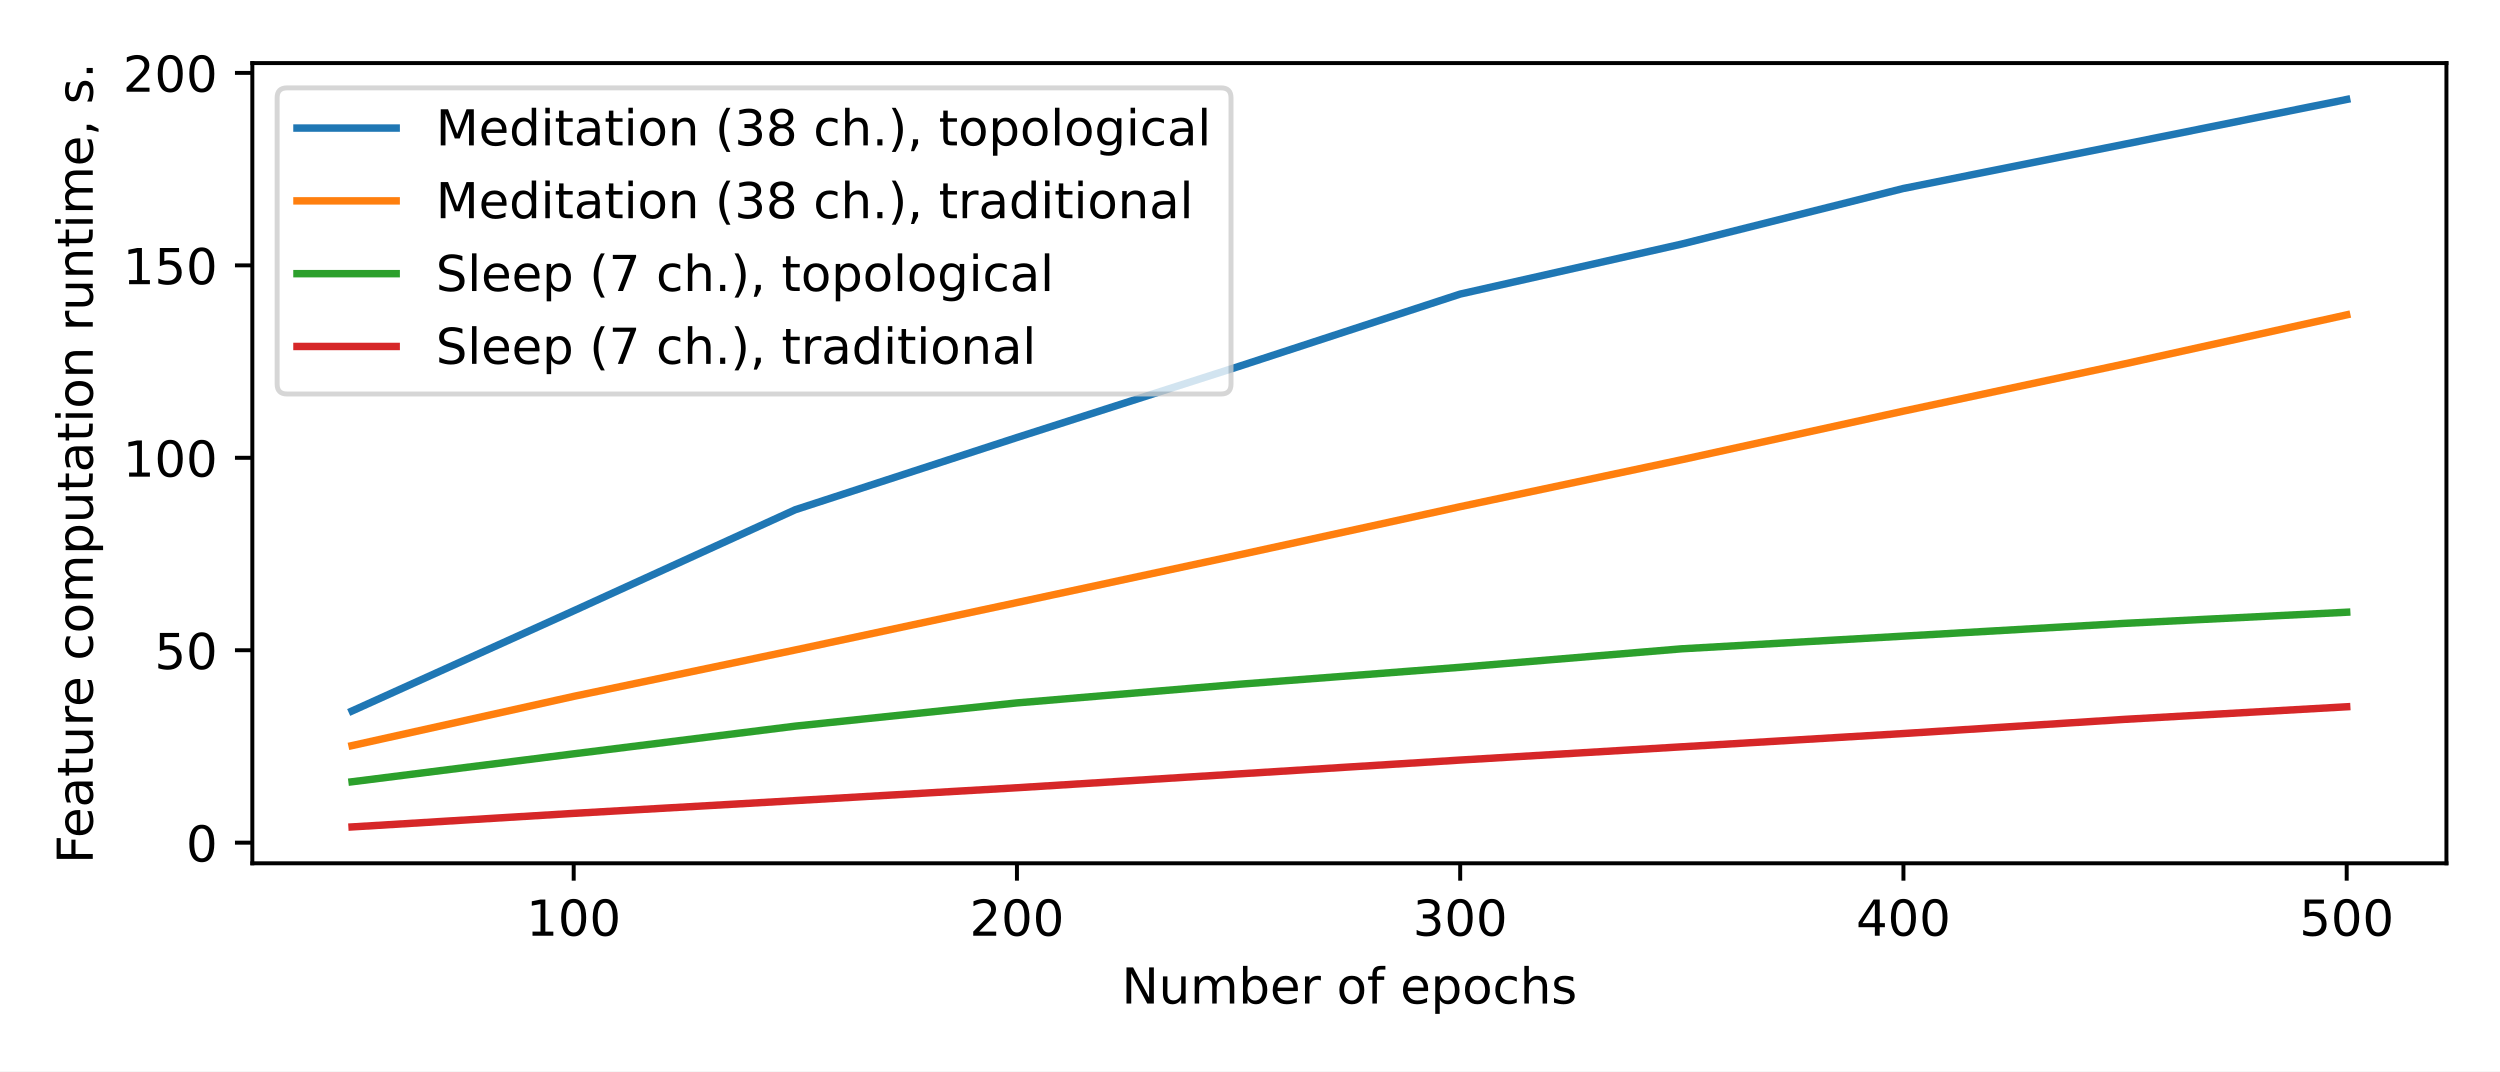
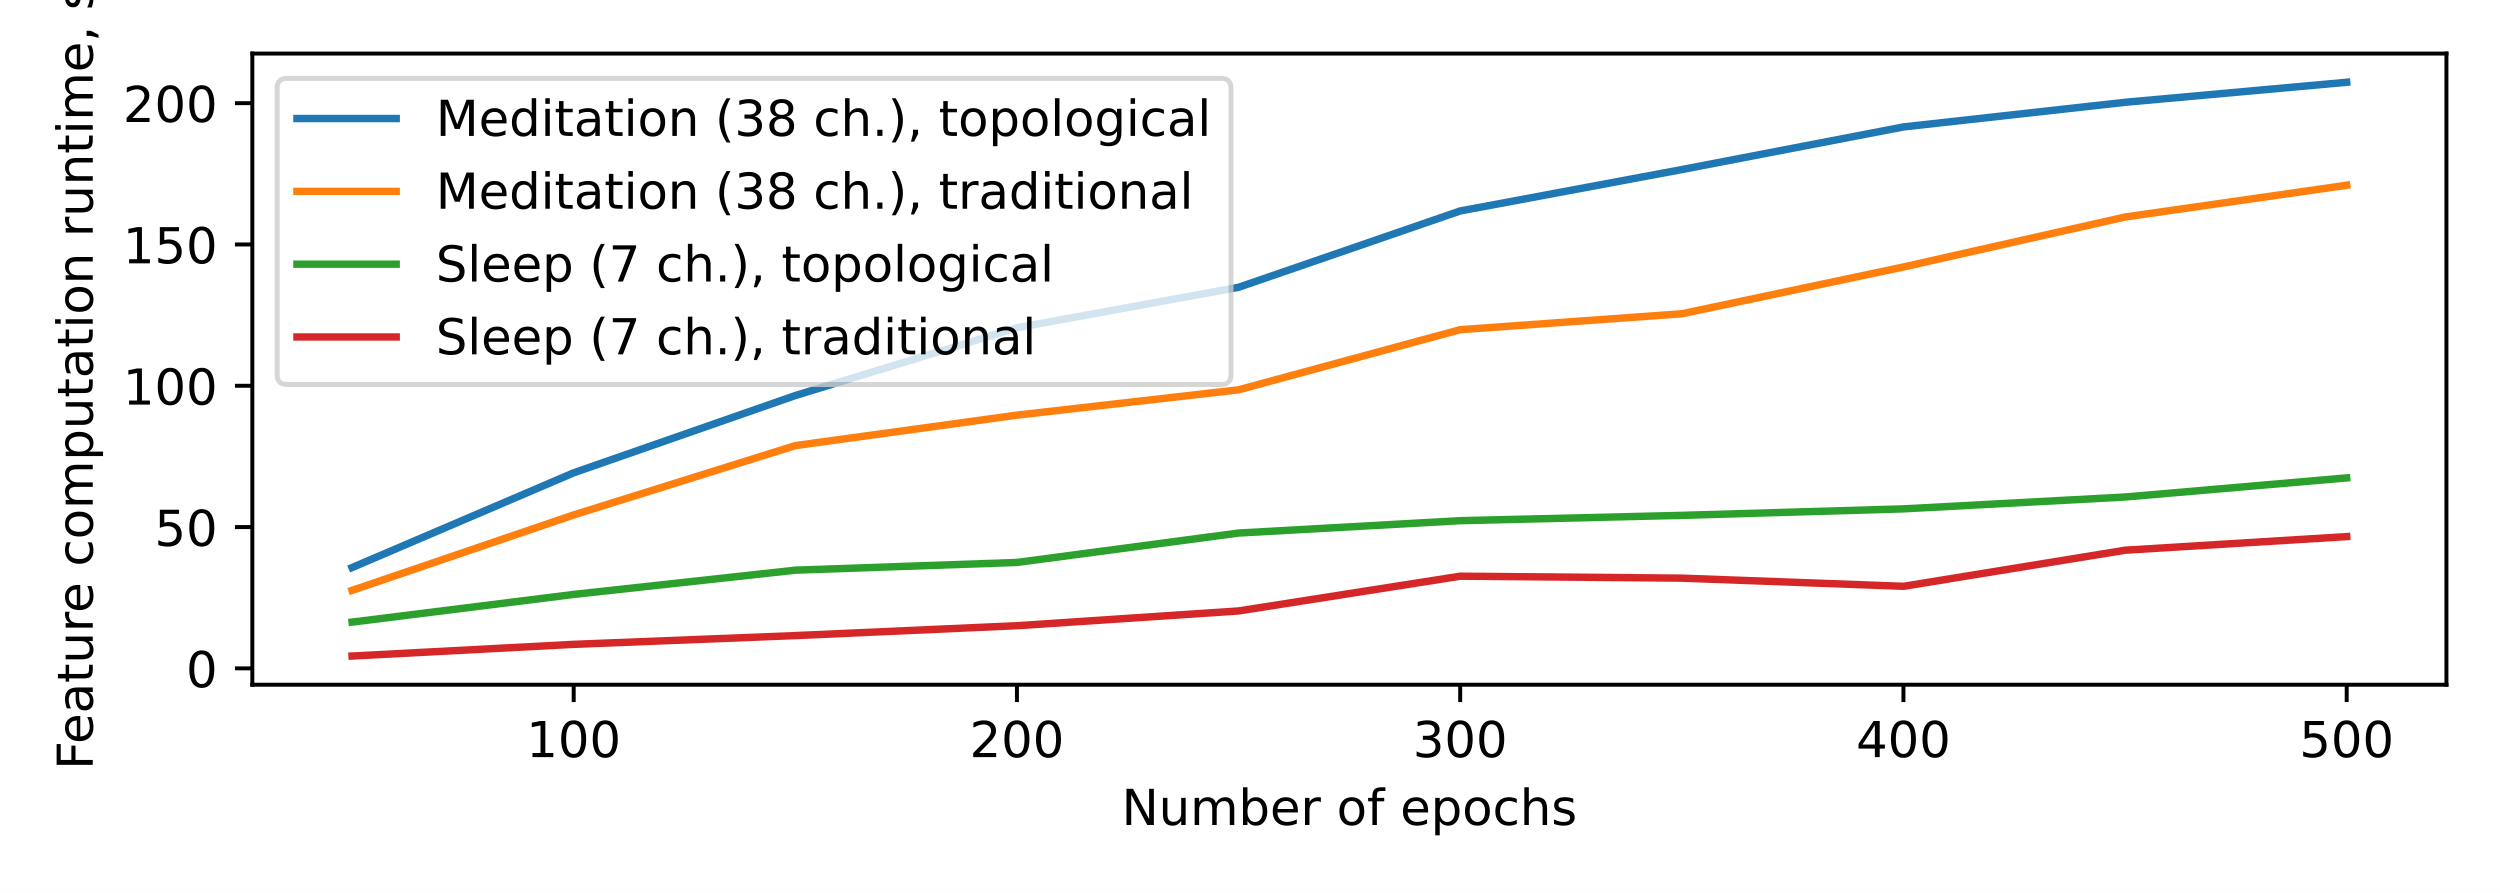
- <svg xmlns="http://www.w3.org/2000/svg" xmlns:xlink="http://www.w3.org/1999/xlink" width="504pt" height="216pt" viewBox="0 0 504 216" version="1.1">
+ <svg xmlns="http://www.w3.org/2000/svg" xmlns:xlink="http://www.w3.org/1999/xlink" width="504pt" height="180pt" viewBox="0 0 504 180" version="1.1">
  <defs>
    <style type="text/css">*{stroke-linejoin: round; stroke-linecap: butt}</style>
  </defs>
  <g id="figure_1">
    <g id="patch_1">
-       <path d="M 0 216  L 504 216  L 504 0  L 0 0  z " style="fill: #ffffff" />
+       <path d="M 0 180  L 504 180  L 504 0  L 0 0  z " style="fill: #ffffff" />
    </g>
    <g id="axes_1">
      <g id="patch_2">
-         <path d="M 50.87 174.04  L 493.2 174.04  L 493.2 12.717  L 50.87 12.717  z " style="fill: #ffffff" />
+         <path d="M 50.87 138.04  L 493.2 138.04  L 493.2 10.8  L 50.87 10.8  z " style="fill: #ffffff" />
      </g>
      <g id="matplotlib.axis_1">
        <g id="xtick_1">
          <g id="line2d_1">
            <defs>
-               <path id="ma97bcc1e1f" d="M 0 0  L 0 3.5  " style="stroke: #000000; stroke-width: 0.8" />
-             </defs>
-             <g>
-               <use xlink:href="#ma97bcc1e1f" x="115.656" y="174.04" style="stroke: #000000; stroke-width: 0.8" />
+               <path id="ma1893e8ce9" d="M 0 0  L 0 3.5  " style="stroke: #000000; stroke-width: 0.8" />
+             </defs>
+             <g>
+               <use xlink:href="#ma1893e8ce9" x="115.656" y="138.04" style="stroke: #000000; stroke-width: 0.8" />
            </g>
          </g>
          <g id="text_1">
-             <g transform="translate(106.112 188.6384) scale(0.1 -0.1)">
+             <g transform="translate(106.112 152.6384) scale(0.1 -0.1)">
              <defs>
                <path id="DejaVuSans-31" d="M 794 531  L 1825 531  L 1825 4091  L 703 3866  L 703 4441  L 1819 4666  L 2450 4666  L 2450 531  L 3481 531  L 3481 0  L 794 0  L 794 531  z " transform="scale(0.015625)" />
                <path id="DejaVuSans-30" d="M 2034 4250  Q 1547 4250 1301 3770  Q 1056 3291 1056 2328  Q 1056 1369 1301 889  Q 1547 409 2034 409  Q 2525 409 2770 889  Q 3016 1369 3016 2328  Q 3016 3291 2770 3770  Q 2525 4250 2034 4250  z M 2034 4750  Q 2819 4750 3233 4129  Q 3647 3509 3647 2328  Q 3647 1150 3233 529  Q 2819 -91 2034 -91  Q 1250 -91 836 529  Q 422 1150 422 2328  Q 422 3509 836 4129  Q 1250 4750 2034 4750  z " transform="scale(0.015625)" />
              </defs>
              <use xlink:href="#DejaVuSans-31" />
              <use xlink:href="#DejaVuSans-30" transform="translate(63.62305 0)" />
              <use xlink:href="#DejaVuSans-30" transform="translate(127.2461 0)" />
            </g>
          </g>
        </g>
        <g id="xtick_2">
          <g id="line2d_2">
            <g>
-               <use xlink:href="#ma97bcc1e1f" x="205.015" y="174.04" style="stroke: #000000; stroke-width: 0.8" />
+               <use xlink:href="#ma1893e8ce9" x="205.015" y="138.04" style="stroke: #000000; stroke-width: 0.8" />
            </g>
          </g>
          <g id="text_2">
-             <g transform="translate(195.4716 188.6384) scale(0.1 -0.1)">
+             <g transform="translate(195.4716 152.6384) scale(0.1 -0.1)">
              <defs>
                <path id="DejaVuSans-32" d="M 1228 531  L 3431 531  L 3431 0  L 469 0  L 469 531  Q 828 903 1448 1529  Q 2069 2156 2228 2338  Q 2531 2678 2651 2914  Q 2772 3150 2772 3378  Q 2772 3750 2511 3984  Q 2250 4219 1831 4219  Q 1534 4219 1204 4116  Q 875 4013 500 3803  L 500 4441  Q 881 4594 1212 4672  Q 1544 4750 1819 4750  Q 2544 4750 2975 4387  Q 3406 4025 3406 3419  Q 3406 3131 3298 2873  Q 3191 2616 2906 2266  Q 2828 2175 2409 1742  Q 1991 1309 1228 531  z " transform="scale(0.015625)" />
              </defs>
              <use xlink:href="#DejaVuSans-32" />
              <use xlink:href="#DejaVuSans-30" transform="translate(63.62305 0)" />
              <use xlink:href="#DejaVuSans-30" transform="translate(127.2461 0)" />
            </g>
          </g>
        </g>
        <g id="xtick_3">
          <g id="line2d_3">
            <g>
-               <use xlink:href="#ma97bcc1e1f" x="294.375" y="174.04" style="stroke: #000000; stroke-width: 0.8" />
+               <use xlink:href="#ma1893e8ce9" x="294.375" y="138.04" style="stroke: #000000; stroke-width: 0.8" />
            </g>
          </g>
          <g id="text_3">
-             <g transform="translate(284.8311 188.6384) scale(0.1 -0.1)">
+             <g transform="translate(284.8311 152.6384) scale(0.1 -0.1)">
              <defs>
                <path id="DejaVuSans-33" d="M 2597 2516  Q 3050 2419 3304 2112  Q 3559 1806 3559 1356  Q 3559 666 3084 287  Q 2609 -91 1734 -91  Q 1441 -91 1130 -33  Q 819 25 488 141  L 488 750  Q 750 597 1062 519  Q 1375 441 1716 441  Q 2309 441 2620 675  Q 2931 909 2931 1356  Q 2931 1769 2642 2001  Q 2353 2234 1838 2234  L 1294 2234  L 1294 2753  L 1863 2753  Q 2328 2753 2575 2939  Q 2822 3125 2822 3475  Q 2822 3834 2567 4026  Q 2313 4219 1838 4219  Q 1578 4219 1281 4162  Q 984 4106 628 3988  L 628 4550  Q 988 4650 1302 4700  Q 1616 4750 1894 4750  Q 2613 4750 3031 4423  Q 3450 4097 3450 3541  Q 3450 3153 3228 2886  Q 3006 2619 2597 2516  z " transform="scale(0.015625)" />
              </defs>
              <use xlink:href="#DejaVuSans-33" />
              <use xlink:href="#DejaVuSans-30" transform="translate(63.62305 0)" />
              <use xlink:href="#DejaVuSans-30" transform="translate(127.2461 0)" />
            </g>
          </g>
        </g>
        <g id="xtick_4">
          <g id="line2d_4">
            <g>
-               <use xlink:href="#ma97bcc1e1f" x="383.734" y="174.04" style="stroke: #000000; stroke-width: 0.8" />
+               <use xlink:href="#ma1893e8ce9" x="383.734" y="138.04" style="stroke: #000000; stroke-width: 0.8" />
            </g>
          </g>
          <g id="text_4">
-             <g transform="translate(374.1907 188.6384) scale(0.1 -0.1)">
+             <g transform="translate(374.1907 152.6384) scale(0.1 -0.1)">
              <defs>
                <path id="DejaVuSans-34" d="M 2419 4116  L 825 1625  L 2419 1625  L 2419 4116  z M 2253 4666  L 3047 4666  L 3047 1625  L 3713 1625  L 3713 1100  L 3047 1100  L 3047 0  L 2419 0  L 2419 1100  L 313 1100  L 313 1709  L 2253 4666  z " transform="scale(0.015625)" />
              </defs>
              <use xlink:href="#DejaVuSans-34" />
              <use xlink:href="#DejaVuSans-30" transform="translate(63.62305 0)" />
              <use xlink:href="#DejaVuSans-30" transform="translate(127.2461 0)" />
            </g>
          </g>
        </g>
        <g id="xtick_5">
          <g id="line2d_5">
            <g>
-               <use xlink:href="#ma97bcc1e1f" x="473.094" y="174.04" style="stroke: #000000; stroke-width: 0.8" />
+               <use xlink:href="#ma1893e8ce9" x="473.094" y="138.04" style="stroke: #000000; stroke-width: 0.8" />
            </g>
          </g>
          <g id="text_5">
-             <g transform="translate(463.5503 188.6384) scale(0.1 -0.1)">
+             <g transform="translate(463.5503 152.6384) scale(0.1 -0.1)">
              <defs>
                <path id="DejaVuSans-35" d="M 691 4666  L 3169 4666  L 3169 4134  L 1269 4134  L 1269 2991  Q 1406 3038 1543 3061  Q 1681 3084 1819 3084  Q 2600 3084 3056 2656  Q 3513 2228 3513 1497  Q 3513 744 3044 326  Q 2575 -91 1722 -91  Q 1428 -91 1123 -41  Q 819 9 494 109  L 494 744  Q 775 591 1075 516  Q 1375 441 1709 441  Q 2250 441 2565 725  Q 2881 1009 2881 1497  Q 2881 1984 2565 2268  Q 2250 2553 1709 2553  Q 1456 2553 1204 2497  Q 953 2441 691 2322  L 691 4666  z " transform="scale(0.015625)" />
              </defs>
              <use xlink:href="#DejaVuSans-35" />
              <use xlink:href="#DejaVuSans-30" transform="translate(63.62305 0)" />
              <use xlink:href="#DejaVuSans-30" transform="translate(127.2461 0)" />
            </g>
          </g>
        </g>
        <g id="text_6">
-           <g transform="translate(226.1186 202.3166) scale(0.1 -0.1)">
+           <g transform="translate(226.1186 166.3166) scale(0.1 -0.1)">
            <defs>
              <path id="DejaVuSans-4e" d="M 628 4666  L 1478 4666  L 3547 763  L 3547 4666  L 4159 4666  L 4159 0  L 3309 0  L 1241 3903  L 1241 0  L 628 0  L 628 4666  z " transform="scale(0.015625)" />
              <path id="DejaVuSans-75" d="M 544 1381  L 544 3500  L 1119 3500  L 1119 1403  Q 1119 906 1312 657  Q 1506 409 1894 409  Q 2359 409 2629 706  Q 2900 1003 2900 1516  L 2900 3500  L 3475 3500  L 3475 0  L 2900 0  L 2900 538  Q 2691 219 2414 64  Q 2138 -91 1772 -91  Q 1169 -91 856 284  Q 544 659 544 1381  z M 1991 3584  L 1991 3584  z " transform="scale(0.015625)" />
              <path id="DejaVuSans-6d" d="M 3328 2828  Q 3544 3216 3844 3400  Q 4144 3584 4550 3584  Q 5097 3584 5394 3201  Q 5691 2819 5691 2113  L 5691 0  L 5113 0  L 5113 2094  Q 5113 2597 4934 2840  Q 4756 3084 4391 3084  Q 3944 3084 3684 2787  Q 3425 2491 3425 1978  L 3425 0  L 2847 0  L 2847 2094  Q 2847 2600 2669 2842  Q 2491 3084 2119 3084  Q 1678 3084 1418 2786  Q 1159 2488 1159 1978  L 1159 0  L 581 0  L 581 3500  L 1159 3500  L 1159 2956  Q 1356 3278 1631 3431  Q 1906 3584 2284 3584  Q 2666 3584 2933 3390  Q 3200 3197 3328 2828  z " transform="scale(0.015625)" />
              <path id="DejaVuSans-62" d="M 3116 1747  Q 3116 2381 2855 2742  Q 2594 3103 2138 3103  Q 1681 3103 1420 2742  Q 1159 2381 1159 1747  Q 1159 1113 1420 752  Q 1681 391 2138 391  Q 2594 391 2855 752  Q 3116 1113 3116 1747  z M 1159 2969  Q 1341 3281 1617 3432  Q 1894 3584 2278 3584  Q 2916 3584 3314 3078  Q 3713 2572 3713 1747  Q 3713 922 3314 415  Q 2916 -91 2278 -91  Q 1894 -91 1617 61  Q 1341 213 1159 525  L 1159 0  L 581 0  L 581 4863  L 1159 4863  L 1159 2969  z " transform="scale(0.015625)" />
              <path id="DejaVuSans-65" d="M 3597 1894  L 3597 1613  L 953 1613  Q 991 1019 1311 708  Q 1631 397 2203 397  Q 2534 397 2845 478  Q 3156 559 3463 722  L 3463 178  Q 3153 47 2828 -22  Q 2503 -91 2169 -91  Q 1331 -91 842 396  Q 353 884 353 1716  Q 353 2575 817 3079  Q 1281 3584 2069 3584  Q 2775 3584 3186 3129  Q 3597 2675 3597 1894  z M 3022 2063  Q 3016 2534 2758 2815  Q 2500 3097 2075 3097  Q 1594 3097 1305 2825  Q 1016 2553 972 2059  L 3022 2063  z " transform="scale(0.015625)" />
              <path id="DejaVuSans-72" d="M 2631 2963  Q 2534 3019 2420 3045  Q 2306 3072 2169 3072  Q 1681 3072 1420 2755  Q 1159 2438 1159 1844  L 1159 0  L 581 0  L 581 3500  L 1159 3500  L 1159 2956  Q 1341 3275 1631 3429  Q 1922 3584 2338 3584  Q 2397 3584 2469 3576  Q 2541 3569 2628 3553  L 2631 2963  z " transform="scale(0.015625)" />
              <path id="DejaVuSans-20" transform="scale(0.015625)" />
              <path id="DejaVuSans-6f" d="M 1959 3097  Q 1497 3097 1228 2736  Q 959 2375 959 1747  Q 959 1119 1226 758  Q 1494 397 1959 397  Q 2419 397 2687 759  Q 2956 1122 2956 1747  Q 2956 2369 2687 2733  Q 2419 3097 1959 3097  z M 1959 3584  Q 2709 3584 3137 3096  Q 3566 2609 3566 1747  Q 3566 888 3137 398  Q 2709 -91 1959 -91  Q 1206 -91 779 398  Q 353 888 353 1747  Q 353 2609 779 3096  Q 1206 3584 1959 3584  z " transform="scale(0.015625)" />
              <path id="DejaVuSans-66" d="M 2375 4863  L 2375 4384  L 1825 4384  Q 1516 4384 1395 4259  Q 1275 4134 1275 3809  L 1275 3500  L 2222 3500  L 2222 3053  L 1275 3053  L 1275 0  L 697 0  L 697 3053  L 147 3053  L 147 3500  L 697 3500  L 697 3744  Q 697 4328 969 4595  Q 1241 4863 1831 4863  L 2375 4863  z " transform="scale(0.015625)" />
              <path id="DejaVuSans-70" d="M 1159 525  L 1159 -1331  L 581 -1331  L 581 3500  L 1159 3500  L 1159 2969  Q 1341 3281 1617 3432  Q 1894 3584 2278 3584  Q 2916 3584 3314 3078  Q 3713 2572 3713 1747  Q 3713 922 3314 415  Q 2916 -91 2278 -91  Q 1894 -91 1617 61  Q 1341 213 1159 525  z M 3116 1747  Q 3116 2381 2855 2742  Q 2594 3103 2138 3103  Q 1681 3103 1420 2742  Q 1159 2381 1159 1747  Q 1159 1113 1420 752  Q 1681 391 2138 391  Q 2594 391 2855 752  Q 3116 1113 3116 1747  z " transform="scale(0.015625)" />
              <path id="DejaVuSans-63" d="M 3122 3366  L 3122 2828  Q 2878 2963 2633 3030  Q 2388 3097 2138 3097  Q 1578 3097 1268 2742  Q 959 2388 959 1747  Q 959 1106 1268 751  Q 1578 397 2138 397  Q 2388 397 2633 464  Q 2878 531 3122 666  L 3122 134  Q 2881 22 2623 -34  Q 2366 -91 2075 -91  Q 1284 -91 818 406  Q 353 903 353 1747  Q 353 2603 823 3093  Q 1294 3584 2113 3584  Q 2378 3584 2631 3529  Q 2884 3475 3122 3366  z " transform="scale(0.015625)" />
              <path id="DejaVuSans-68" d="M 3513 2113  L 3513 0  L 2938 0  L 2938 2094  Q 2938 2591 2744 2837  Q 2550 3084 2163 3084  Q 1697 3084 1428 2787  Q 1159 2491 1159 1978  L 1159 0  L 581 0  L 581 4863  L 1159 4863  L 1159 2956  Q 1366 3272 1645 3428  Q 1925 3584 2291 3584  Q 2894 3584 3203 3211  Q 3513 2838 3513 2113  z " transform="scale(0.015625)" />
              <path id="DejaVuSans-73" d="M 2834 3397  L 2834 2853  Q 2591 2978 2328 3040  Q 2066 3103 1784 3103  Q 1356 3103 1142 2972  Q 928 2841 928 2578  Q 928 2378 1081 2264  Q 1234 2150 1697 2047  L 1894 2003  Q 2506 1872 2764 1633  Q 3022 1394 3022 966  Q 3022 478 2636 193  Q 2250 -91 1575 -91  Q 1294 -91 989 -36  Q 684 19 347 128  L 347 722  Q 666 556 975 473  Q 1284 391 1588 391  Q 1994 391 2212 530  Q 2431 669 2431 922  Q 2431 1156 2273 1281  Q 2116 1406 1581 1522  L 1381 1569  Q 847 1681 609 1914  Q 372 2147 372 2553  Q 372 3047 722 3315  Q 1072 3584 1716 3584  Q 2034 3584 2315 3537  Q 2597 3491 2834 3397  z " transform="scale(0.015625)" />
            </defs>
            <use xlink:href="#DejaVuSans-4e" />
            <use xlink:href="#DejaVuSans-75" transform="translate(74.80469 0)" />
            <use xlink:href="#DejaVuSans-6d" transform="translate(138.1836 0)" />
            <use xlink:href="#DejaVuSans-62" transform="translate(235.5957 0)" />
            <use xlink:href="#DejaVuSans-65" transform="translate(299.0723 0)" />
            <use xlink:href="#DejaVuSans-72" transform="translate(360.5957 0)" />
            <use xlink:href="#DejaVuSans-20" transform="translate(401.709 0)" />
            <use xlink:href="#DejaVuSans-6f" transform="translate(433.4961 0)" />
            <use xlink:href="#DejaVuSans-66" transform="translate(494.6777 0)" />
            <use xlink:href="#DejaVuSans-20" transform="translate(529.8828 0)" />
            <use xlink:href="#DejaVuSans-65" transform="translate(561.6699 0)" />
            <use xlink:href="#DejaVuSans-70" transform="translate(623.1934 0)" />
            <use xlink:href="#DejaVuSans-6f" transform="translate(686.6699 0)" />
            <use xlink:href="#DejaVuSans-63" transform="translate(747.8516 0)" />
            <use xlink:href="#DejaVuSans-68" transform="translate(802.832 0)" />
            <use xlink:href="#DejaVuSans-73" transform="translate(866.2109 0)" />
          </g>
        </g>
      </g>
      <g id="matplotlib.axis_2">
        <g id="ytick_1">
          <g id="line2d_6">
            <defs>
-               <path id="m4c36c3dbf5" d="M 0 0  L -3.5 0  " style="stroke: #000000; stroke-width: 0.8" />
-             </defs>
-             <g>
-               <use xlink:href="#m4c36c3dbf5" x="50.87" y="169.883" style="stroke: #000000; stroke-width: 0.8" />
+               <path id="mfd8f3d9b5a" d="M 0 0  L -3.5 0  " style="stroke: #000000; stroke-width: 0.8" />
+             </defs>
+             <g>
+               <use xlink:href="#mfd8f3d9b5a" x="50.87" y="134.745" style="stroke: #000000; stroke-width: 0.8" />
            </g>
          </g>
          <g id="text_7">
-             <g transform="translate(37.5075 173.6822) scale(0.1 -0.1)">
+             <g transform="translate(37.5075 138.5442) scale(0.1 -0.1)">
              <use xlink:href="#DejaVuSans-30" />
            </g>
          </g>
        </g>
        <g id="ytick_2">
          <g id="line2d_7">
            <g>
-               <use xlink:href="#m4c36c3dbf5" x="50.87" y="131.087" style="stroke: #000000; stroke-width: 0.8" />
+               <use xlink:href="#mfd8f3d9b5a" x="50.87" y="106.259" style="stroke: #000000; stroke-width: 0.8" />
            </g>
          </g>
          <g id="text_8">
-             <g transform="translate(31.145 134.8861) scale(0.1 -0.1)">
+             <g transform="translate(31.145 110.0577) scale(0.1 -0.1)">
              <use xlink:href="#DejaVuSans-35" />
              <use xlink:href="#DejaVuSans-30" transform="translate(63.62305 0)" />
            </g>
          </g>
        </g>
        <g id="ytick_3">
          <g id="line2d_8">
            <g>
-               <use xlink:href="#m4c36c3dbf5" x="50.87" y="92.291" style="stroke: #000000; stroke-width: 0.8" />
+               <use xlink:href="#mfd8f3d9b5a" x="50.87" y="77.772" style="stroke: #000000; stroke-width: 0.8" />
            </g>
          </g>
          <g id="text_9">
-             <g transform="translate(24.7825 96.09002) scale(0.1 -0.1)">
+             <g transform="translate(24.7825 81.57134) scale(0.1 -0.1)">
              <use xlink:href="#DejaVuSans-31" />
              <use xlink:href="#DejaVuSans-30" transform="translate(63.62305 0)" />
              <use xlink:href="#DejaVuSans-30" transform="translate(127.2461 0)" />
            </g>
          </g>
        </g>
        <g id="ytick_4">
          <g id="line2d_9">
            <g>
-               <use xlink:href="#m4c36c3dbf5" x="50.87" y="53.495" style="stroke: #000000; stroke-width: 0.8" />
+               <use xlink:href="#mfd8f3d9b5a" x="50.87" y="49.286" style="stroke: #000000; stroke-width: 0.8" />
            </g>
          </g>
          <g id="text_10">
-             <g transform="translate(24.7825 57.29393) scale(0.1 -0.1)">
+             <g transform="translate(24.7825 53.08493) scale(0.1 -0.1)">
              <use xlink:href="#DejaVuSans-31" />
              <use xlink:href="#DejaVuSans-35" transform="translate(63.62305 0)" />
              <use xlink:href="#DejaVuSans-30" transform="translate(127.2461 0)" />
            </g>
          </g>
        </g>
        <g id="ytick_5">
          <g id="line2d_10">
            <g>
-               <use xlink:href="#m4c36c3dbf5" x="50.87" y="14.699" style="stroke: #000000; stroke-width: 0.8" />
+               <use xlink:href="#mfd8f3d9b5a" x="50.87" y="20.799" style="stroke: #000000; stroke-width: 0.8" />
            </g>
          </g>
          <g id="text_11">
-             <g transform="translate(24.7825 18.49784) scale(0.1 -0.1)">
+             <g transform="translate(24.7825 24.59852) scale(0.1 -0.1)">
              <use xlink:href="#DejaVuSans-32" />
              <use xlink:href="#DejaVuSans-30" transform="translate(63.62305 0)" />
              <use xlink:href="#DejaVuSans-30" transform="translate(127.2461 0)" />
            </g>
          </g>
        </g>
        <g id="text_12">
-           <g transform="translate(18.70281 174.1308) rotate(-90) scale(0.1 -0.1)">
+           <g transform="translate(18.70281 155.1723) rotate(-90) scale(0.1 -0.1)">
            <defs>
              <path id="DejaVuSans-46" d="M 628 4666  L 3309 4666  L 3309 4134  L 1259 4134  L 1259 2759  L 3109 2759  L 3109 2228  L 1259 2228  L 1259 0  L 628 0  L 628 4666  z " transform="scale(0.015625)" />
              <path id="DejaVuSans-61" d="M 2194 1759  Q 1497 1759 1228 1600  Q 959 1441 959 1056  Q 959 750 1161 570  Q 1363 391 1709 391  Q 2188 391 2477 730  Q 2766 1069 2766 1631  L 2766 1759  L 2194 1759  z M 3341 1997  L 3341 0  L 2766 0  L 2766 531  Q 2569 213 2275 61  Q 1981 -91 1556 -91  Q 1019 -91 701 211  Q 384 513 384 1019  Q 384 1609 779 1909  Q 1175 2209 1959 2209  L 2766 2209  L 2766 2266  Q 2766 2663 2505 2880  Q 2244 3097 1772 3097  Q 1472 3097 1187 3025  Q 903 2953 641 2809  L 641 3341  Q 956 3463 1253 3523  Q 1550 3584 1831 3584  Q 2591 3584 2966 3190  Q 3341 2797 3341 1997  z " transform="scale(0.015625)" />
              <path id="DejaVuSans-74" d="M 1172 4494  L 1172 3500  L 2356 3500  L 2356 3053  L 1172 3053  L 1172 1153  Q 1172 725 1289 603  Q 1406 481 1766 481  L 2356 481  L 2356 0  L 1766 0  Q 1100 0 847 248  Q 594 497 594 1153  L 594 3053  L 172 3053  L 172 3500  L 594 3500  L 594 4494  L 1172 4494  z " transform="scale(0.015625)" />
              <path id="DejaVuSans-69" d="M 603 3500  L 1178 3500  L 1178 0  L 603 0  L 603 3500  z M 603 4863  L 1178 4863  L 1178 4134  L 603 4134  L 603 4863  z " transform="scale(0.015625)" />
              <path id="DejaVuSans-6e" d="M 3513 2113  L 3513 0  L 2938 0  L 2938 2094  Q 2938 2591 2744 2837  Q 2550 3084 2163 3084  Q 1697 3084 1428 2787  Q 1159 2491 1159 1978  L 1159 0  L 581 0  L 581 3500  L 1159 3500  L 1159 2956  Q 1366 3272 1645 3428  Q 1925 3584 2291 3584  Q 2894 3584 3203 3211  Q 3513 2838 3513 2113  z " transform="scale(0.015625)" />
              <path id="DejaVuSans-2c" d="M 750 794  L 1409 794  L 1409 256  L 897 -744  L 494 -744  L 750 256  L 750 794  z " transform="scale(0.015625)" />
              <path id="DejaVuSans-2e" d="M 684 794  L 1344 794  L 1344 0  L 684 0  L 684 794  z " transform="scale(0.015625)" />
            </defs>
            <use xlink:href="#DejaVuSans-46" />
            <use xlink:href="#DejaVuSans-65" transform="translate(52.01953 0)" />
            <use xlink:href="#DejaVuSans-61" transform="translate(113.543 0)" />
            <use xlink:href="#DejaVuSans-74" transform="translate(174.8223 0)" />
            <use xlink:href="#DejaVuSans-75" transform="translate(214.0312 0)" />
            <use xlink:href="#DejaVuSans-72" transform="translate(277.4102 0)" />
            <use xlink:href="#DejaVuSans-65" transform="translate(316.2734 0)" />
            <use xlink:href="#DejaVuSans-20" transform="translate(377.7969 0)" />
            <use xlink:href="#DejaVuSans-63" transform="translate(409.584 0)" />
            <use xlink:href="#DejaVuSans-6f" transform="translate(464.5645 0)" />
            <use xlink:href="#DejaVuSans-6d" transform="translate(525.7461 0)" />
            <use xlink:href="#DejaVuSans-70" transform="translate(623.1582 0)" />
            <use xlink:href="#DejaVuSans-75" transform="translate(686.6348 0)" />
            <use xlink:href="#DejaVuSans-74" transform="translate(750.0137 0)" />
            <use xlink:href="#DejaVuSans-61" transform="translate(789.2227 0)" />
            <use xlink:href="#DejaVuSans-74" transform="translate(850.502 0)" />
            <use xlink:href="#DejaVuSans-69" transform="translate(889.7109 0)" />
            <use xlink:href="#DejaVuSans-6f" transform="translate(917.4941 0)" />
            <use xlink:href="#DejaVuSans-6e" transform="translate(978.6758 0)" />
            <use xlink:href="#DejaVuSans-20" transform="translate(1042.055 0)" />
            <use xlink:href="#DejaVuSans-72" transform="translate(1073.842 0)" />
            <use xlink:href="#DejaVuSans-75" transform="translate(1114.955 0)" />
            <use xlink:href="#DejaVuSans-6e" transform="translate(1178.334 0)" />
            <use xlink:href="#DejaVuSans-74" transform="translate(1241.713 0)" />
            <use xlink:href="#DejaVuSans-69" transform="translate(1280.922 0)" />
            <use xlink:href="#DejaVuSans-6d" transform="translate(1308.705 0)" />
            <use xlink:href="#DejaVuSans-65" transform="translate(1406.117 0)" />
            <use xlink:href="#DejaVuSans-2c" transform="translate(1467.641 0)" />
            <use xlink:href="#DejaVuSans-20" transform="translate(1499.428 0)" />
            <use xlink:href="#DejaVuSans-73" transform="translate(1531.215 0)" />
            <use xlink:href="#DejaVuSans-2e" transform="translate(1583.314 0)" />
          </g>
        </g>
      </g>
      <g id="line2d_11">
-         <path d="M 70.976 143.328  L 115.656 123.139  L 160.336 102.758  L 205.015 88.205  L 249.695 73.888  L 294.375 59.284  L 339.055 49.195  L 383.734 37.992  L 428.414 29.047  L 473.094 20.05  " clip-path="url(#p23ef74ca2a)" style="fill: none; stroke: #1f77b4; stroke-width: 1.5; stroke-linecap: square" />
+         <path d="M 70.976 114.419  L 115.656 95.317  L 160.336 79.738  L 205.015 66.073  L 249.695 57.92  L 294.375 42.528  L 339.055 34.181  L 383.734 25.588  L 428.414 20.62  L 473.094 16.584  " clip-path="url(#p9d232ef7d6)" style="fill: none; stroke: #1f77b4; stroke-width: 1.5; stroke-linecap: square" />
      </g>
      <g id="line2d_12">
-         <path d="M 70.976 150.312  L 115.656 140.386  L 160.336 131.029  L 205.015 121.478  L 249.695 111.891  L 294.375 102.147  L 339.055 92.674  L 383.734 82.881  L 428.414 73.336  L 473.094 63.473  " clip-path="url(#p23ef74ca2a)" style="fill: none; stroke: #ff7f0e; stroke-width: 1.5; stroke-linecap: square" />
+         <path d="M 70.976 119.021  L 115.656 103.806  L 160.336 89.829  L 205.015 83.689  L 249.695 78.583  L 294.375 66.46  L 339.055 63.254  L 383.734 53.821  L 428.414 43.747  L 473.094 37.341  " clip-path="url(#p9d232ef7d6)" style="fill: none; stroke: #ff7f0e; stroke-width: 1.5; stroke-linecap: square" />
      </g>
      <g id="line2d_13">
-         <path d="M 70.976 157.603  L 115.656 151.97  L 160.336 146.387  L 205.015 141.706  L 249.695 137.957  L 294.375 134.524  L 339.055 130.796  L 383.734 128.243  L 428.414 125.663  L 473.094 123.421  " clip-path="url(#p23ef74ca2a)" style="fill: none; stroke: #2ca02c; stroke-width: 1.5; stroke-linecap: square" />
+         <path d="M 70.976 125.415  L 115.656 119.833  L 160.336 114.944  L 205.015 113.387  L 249.695 107.46  L 294.375 104.968  L 339.055 103.895  L 383.734 102.588  L 428.414 100.197  L 473.094 96.342  " clip-path="url(#p9d232ef7d6)" style="fill: none; stroke: #2ca02c; stroke-width: 1.5; stroke-linecap: square" />
      </g>
      <g id="line2d_14">
-         <path d="M 70.976 166.707  L 115.656 163.974  L 160.336 161.403  L 205.015 158.808  L 249.695 156.02  L 294.375 153.226  L 339.055 150.555  L 383.734 147.881  L 428.414 145.016  L 473.094 142.485  " clip-path="url(#p23ef74ca2a)" style="fill: none; stroke: #d62728; stroke-width: 1.5; stroke-linecap: square" />
+         <path d="M 70.976 132.256  L 115.656 129.9  L 160.336 128.134  L 205.015 126.139  L 249.695 123.165  L 294.375 116.16  L 339.055 116.555  L 383.734 118.204  L 428.414 110.922  L 473.094 108.176  " clip-path="url(#p9d232ef7d6)" style="fill: none; stroke: #d62728; stroke-width: 1.5; stroke-linecap: square" />
      </g>
      <g id="patch_3">
-         <path d="M 50.87 174.04  L 50.87 12.717  " style="fill: none; stroke: #000000; stroke-width: 0.8; stroke-linejoin: miter; stroke-linecap: square" />
+         <path d="M 50.87 138.04  L 50.87 10.8  " style="fill: none; stroke: #000000; stroke-width: 0.8; stroke-linejoin: miter; stroke-linecap: square" />
      </g>
      <g id="patch_4">
-         <path d="M 493.2 174.04  L 493.2 12.717  " style="fill: none; stroke: #000000; stroke-width: 0.8; stroke-linejoin: miter; stroke-linecap: square" />
+         <path d="M 493.2 138.04  L 493.2 10.8  " style="fill: none; stroke: #000000; stroke-width: 0.8; stroke-linejoin: miter; stroke-linecap: square" />
      </g>
      <g id="patch_5">
-         <path d="M 50.87 174.04  L 493.2 174.04  " style="fill: none; stroke: #000000; stroke-width: 0.8; stroke-linejoin: miter; stroke-linecap: square" />
+         <path d="M 50.87 138.04  L 493.2 138.04  " style="fill: none; stroke: #000000; stroke-width: 0.8; stroke-linejoin: miter; stroke-linecap: square" />
      </g>
      <g id="patch_6">
-         <path d="M 50.87 12.717  L 493.2 12.717  " style="fill: none; stroke: #000000; stroke-width: 0.8; stroke-linejoin: miter; stroke-linecap: square" />
+         <path d="M 50.87 10.8  L 493.2 10.8  " style="fill: none; stroke: #000000; stroke-width: 0.8; stroke-linejoin: miter; stroke-linecap: square" />
      </g>
      <g id="legend_1">
        <g id="patch_7">
-           <path d="M 57.87 79.429  L 246.17 79.429  Q 248.17 79.429 248.17 77.429  L 248.17 19.717  Q 248.17 17.717 246.17 17.717  L 57.87 17.717  Q 55.87 17.717 55.87 19.717  L 55.87 77.429  Q 55.87 79.429 57.87 79.429  z " style="fill: #ffffff; opacity: 0.8; stroke: #cccccc; stroke-linejoin: miter" />
+           <path d="M 57.87 77.513  L 246.17 77.513  Q 248.17 77.513 248.17 75.513  L 248.17 17.8  Q 248.17 15.8 246.17 15.8  L 57.87 15.8  Q 55.87 15.8 55.87 17.8  L 55.87 75.513  Q 55.87 77.513 57.87 77.513  z " style="fill: #ffffff; opacity: 0.8; stroke: #cccccc; stroke-linejoin: miter" />
        </g>
        <g id="line2d_15">
-           <path d="M 59.87 25.815  L 69.87 25.815  L 79.87 25.815  " style="fill: none; stroke: #1f77b4; stroke-width: 1.5; stroke-linecap: square" />
+           <path d="M 59.87 23.898  L 69.87 23.898  L 79.87 23.898  " style="fill: none; stroke: #1f77b4; stroke-width: 1.5; stroke-linecap: square" />
        </g>
        <g id="text_13">
-           <g transform="translate(87.87 29.31539) scale(0.1 -0.1)">
+           <g transform="translate(87.87 27.39844) scale(0.1 -0.1)">
            <defs>
              <path id="DejaVuSans-4d" d="M 628 4666  L 1569 4666  L 2759 1491  L 3956 4666  L 4897 4666  L 4897 0  L 4281 0  L 4281 4097  L 3078 897  L 2444 897  L 1241 4097  L 1241 0  L 628 0  L 628 4666  z " transform="scale(0.015625)" />
              <path id="DejaVuSans-64" d="M 2906 2969  L 2906 4863  L 3481 4863  L 3481 0  L 2906 0  L 2906 525  Q 2725 213 2448 61  Q 2172 -91 1784 -91  Q 1150 -91 751 415  Q 353 922 353 1747  Q 353 2572 751 3078  Q 1150 3584 1784 3584  Q 2172 3584 2448 3432  Q 2725 3281 2906 2969  z M 947 1747  Q 947 1113 1208 752  Q 1469 391 1925 391  Q 2381 391 2643 752  Q 2906 1113 2906 1747  Q 2906 2381 2643 2742  Q 2381 3103 1925 3103  Q 1469 3103 1208 2742  Q 947 2381 947 1747  z " transform="scale(0.015625)" />
              <path id="DejaVuSans-28" d="M 1984 4856  Q 1566 4138 1362 3434  Q 1159 2731 1159 2009  Q 1159 1288 1364 580  Q 1569 -128 1984 -844  L 1484 -844  Q 1016 -109 783 600  Q 550 1309 550 2009  Q 550 2706 781 3412  Q 1013 4119 1484 4856  L 1984 4856  z " transform="scale(0.015625)" />
              <path id="DejaVuSans-38" d="M 2034 2216  Q 1584 2216 1326 1975  Q 1069 1734 1069 1313  Q 1069 891 1326 650  Q 1584 409 2034 409  Q 2484 409 2743 651  Q 3003 894 3003 1313  Q 3003 1734 2745 1975  Q 2488 2216 2034 2216  z M 1403 2484  Q 997 2584 770 2862  Q 544 3141 544 3541  Q 544 4100 942 4425  Q 1341 4750 2034 4750  Q 2731 4750 3128 4425  Q 3525 4100 3525 3541  Q 3525 3141 3298 2862  Q 3072 2584 2669 2484  Q 3125 2378 3379 2068  Q 3634 1759 3634 1313  Q 3634 634 3220 271  Q 2806 -91 2034 -91  Q 1263 -91 848 271  Q 434 634 434 1313  Q 434 1759 690 2068  Q 947 2378 1403 2484  z M 1172 3481  Q 1172 3119 1398 2916  Q 1625 2713 2034 2713  Q 2441 2713 2670 2916  Q 2900 3119 2900 3481  Q 2900 3844 2670 4047  Q 2441 4250 2034 4250  Q 1625 4250 1398 4047  Q 1172 3844 1172 3481  z " transform="scale(0.015625)" />
              <path id="DejaVuSans-29" d="M 513 4856  L 1013 4856  Q 1481 4119 1714 3412  Q 1947 2706 1947 2009  Q 1947 1309 1714 600  Q 1481 -109 1013 -844  L 513 -844  Q 928 -128 1133 580  Q 1338 1288 1338 2009  Q 1338 2731 1133 3434  Q 928 4138 513 4856  z " transform="scale(0.015625)" />
              <path id="DejaVuSans-6c" d="M 603 4863  L 1178 4863  L 1178 0  L 603 0  L 603 4863  z " transform="scale(0.015625)" />
              <path id="DejaVuSans-67" d="M 2906 1791  Q 2906 2416 2648 2759  Q 2391 3103 1925 3103  Q 1463 3103 1205 2759  Q 947 2416 947 1791  Q 947 1169 1205 825  Q 1463 481 1925 481  Q 2391 481 2648 825  Q 2906 1169 2906 1791  z M 3481 434  Q 3481 -459 3084 -895  Q 2688 -1331 1869 -1331  Q 1566 -1331 1297 -1286  Q 1028 -1241 775 -1147  L 775 -588  Q 1028 -725 1275 -790  Q 1522 -856 1778 -856  Q 2344 -856 2625 -561  Q 2906 -266 2906 331  L 2906 616  Q 2728 306 2450 153  Q 2172 0 1784 0  Q 1141 0 747 490  Q 353 981 353 1791  Q 353 2603 747 3093  Q 1141 3584 1784 3584  Q 2172 3584 2450 3431  Q 2728 3278 2906 2969  L 2906 3500  L 3481 3500  L 3481 434  z " transform="scale(0.015625)" />
            </defs>
            <use xlink:href="#DejaVuSans-4d" />
            <use xlink:href="#DejaVuSans-65" transform="translate(86.2793 0)" />
            <use xlink:href="#DejaVuSans-64" transform="translate(147.8027 0)" />
            <use xlink:href="#DejaVuSans-69" transform="translate(211.2793 0)" />
            <use xlink:href="#DejaVuSans-74" transform="translate(239.0625 0)" />
            <use xlink:href="#DejaVuSans-61" transform="translate(278.2715 0)" />
            <use xlink:href="#DejaVuSans-74" transform="translate(339.5508 0)" />
            <use xlink:href="#DejaVuSans-69" transform="translate(378.7598 0)" />
            <use xlink:href="#DejaVuSans-6f" transform="translate(406.543 0)" />
            <use xlink:href="#DejaVuSans-6e" transform="translate(467.7246 0)" />
            <use xlink:href="#DejaVuSans-20" transform="translate(531.1035 0)" />
            <use xlink:href="#DejaVuSans-28" transform="translate(562.8906 0)" />
            <use xlink:href="#DejaVuSans-33" transform="translate(601.9043 0)" />
            <use xlink:href="#DejaVuSans-38" transform="translate(665.5273 0)" />
            <use xlink:href="#DejaVuSans-20" transform="translate(729.1504 0)" />
            <use xlink:href="#DejaVuSans-63" transform="translate(760.9375 0)" />
            <use xlink:href="#DejaVuSans-68" transform="translate(815.918 0)" />
            <use xlink:href="#DejaVuSans-2e" transform="translate(879.2969 0)" />
            <use xlink:href="#DejaVuSans-29" transform="translate(911.084 0)" />
            <use xlink:href="#DejaVuSans-2c" transform="translate(950.0977 0)" />
            <use xlink:href="#DejaVuSans-20" transform="translate(981.8848 0)" />
            <use xlink:href="#DejaVuSans-74" transform="translate(1013.672 0)" />
            <use xlink:href="#DejaVuSans-6f" transform="translate(1052.881 0)" />
            <use xlink:href="#DejaVuSans-70" transform="translate(1114.062 0)" />
            <use xlink:href="#DejaVuSans-6f" transform="translate(1177.539 0)" />
            <use xlink:href="#DejaVuSans-6c" transform="translate(1238.721 0)" />
            <use xlink:href="#DejaVuSans-6f" transform="translate(1266.504 0)" />
            <use xlink:href="#DejaVuSans-67" transform="translate(1327.686 0)" />
            <use xlink:href="#DejaVuSans-69" transform="translate(1391.162 0)" />
            <use xlink:href="#DejaVuSans-63" transform="translate(1418.945 0)" />
            <use xlink:href="#DejaVuSans-61" transform="translate(1473.926 0)" />
            <use xlink:href="#DejaVuSans-6c" transform="translate(1535.205 0)" />
          </g>
        </g>
        <g id="line2d_16">
-           <path d="M 59.87 40.494  L 69.87 40.494  L 79.87 40.494  " style="fill: none; stroke: #ff7f0e; stroke-width: 1.5; stroke-linecap: square" />
+           <path d="M 59.87 38.577  L 69.87 38.577  L 79.87 38.577  " style="fill: none; stroke: #ff7f0e; stroke-width: 1.5; stroke-linecap: square" />
        </g>
        <g id="text_14">
-           <g transform="translate(87.87 43.99352) scale(0.1 -0.1)">
+           <g transform="translate(87.87 42.07656) scale(0.1 -0.1)">
            <use xlink:href="#DejaVuSans-4d" />
            <use xlink:href="#DejaVuSans-65" transform="translate(86.2793 0)" />
            <use xlink:href="#DejaVuSans-64" transform="translate(147.8027 0)" />
            <use xlink:href="#DejaVuSans-69" transform="translate(211.2793 0)" />
            <use xlink:href="#DejaVuSans-74" transform="translate(239.0625 0)" />
            <use xlink:href="#DejaVuSans-61" transform="translate(278.2715 0)" />
            <use xlink:href="#DejaVuSans-74" transform="translate(339.5508 0)" />
            <use xlink:href="#DejaVuSans-69" transform="translate(378.7598 0)" />
            <use xlink:href="#DejaVuSans-6f" transform="translate(406.543 0)" />
            <use xlink:href="#DejaVuSans-6e" transform="translate(467.7246 0)" />
            <use xlink:href="#DejaVuSans-20" transform="translate(531.1035 0)" />
            <use xlink:href="#DejaVuSans-28" transform="translate(562.8906 0)" />
            <use xlink:href="#DejaVuSans-33" transform="translate(601.9043 0)" />
            <use xlink:href="#DejaVuSans-38" transform="translate(665.5273 0)" />
            <use xlink:href="#DejaVuSans-20" transform="translate(729.1504 0)" />
            <use xlink:href="#DejaVuSans-63" transform="translate(760.9375 0)" />
            <use xlink:href="#DejaVuSans-68" transform="translate(815.918 0)" />
            <use xlink:href="#DejaVuSans-2e" transform="translate(879.2969 0)" />
            <use xlink:href="#DejaVuSans-29" transform="translate(911.084 0)" />
            <use xlink:href="#DejaVuSans-2c" transform="translate(950.0977 0)" />
            <use xlink:href="#DejaVuSans-20" transform="translate(981.8848 0)" />
            <use xlink:href="#DejaVuSans-74" transform="translate(1013.672 0)" />
            <use xlink:href="#DejaVuSans-72" transform="translate(1052.881 0)" />
            <use xlink:href="#DejaVuSans-61" transform="translate(1093.994 0)" />
            <use xlink:href="#DejaVuSans-64" transform="translate(1155.273 0)" />
            <use xlink:href="#DejaVuSans-69" transform="translate(1218.75 0)" />
            <use xlink:href="#DejaVuSans-74" transform="translate(1246.533 0)" />
            <use xlink:href="#DejaVuSans-69" transform="translate(1285.742 0)" />
            <use xlink:href="#DejaVuSans-6f" transform="translate(1313.525 0)" />
            <use xlink:href="#DejaVuSans-6e" transform="translate(1374.707 0)" />
            <use xlink:href="#DejaVuSans-61" transform="translate(1438.086 0)" />
            <use xlink:href="#DejaVuSans-6c" transform="translate(1499.365 0)" />
          </g>
        </g>
        <g id="line2d_17">
-           <path d="M 59.87 55.172  L 69.87 55.172  L 79.87 55.172  " style="fill: none; stroke: #2ca02c; stroke-width: 1.5; stroke-linecap: square" />
+           <path d="M 59.87 53.255  L 69.87 53.255  L 79.87 53.255  " style="fill: none; stroke: #2ca02c; stroke-width: 1.5; stroke-linecap: square" />
        </g>
        <g id="text_15">
-           <g transform="translate(87.87 58.67164) scale(0.1 -0.1)">
+           <g transform="translate(87.87 56.75469) scale(0.1 -0.1)">
            <defs>
              <path id="DejaVuSans-53" d="M 3425 4513  L 3425 3897  Q 3066 4069 2747 4153  Q 2428 4238 2131 4238  Q 1616 4238 1336 4038  Q 1056 3838 1056 3469  Q 1056 3159 1242 3001  Q 1428 2844 1947 2747  L 2328 2669  Q 3034 2534 3370 2195  Q 3706 1856 3706 1288  Q 3706 609 3251 259  Q 2797 -91 1919 -91  Q 1588 -91 1214 -16  Q 841 59 441 206  L 441 856  Q 825 641 1194 531  Q 1563 422 1919 422  Q 2459 422 2753 634  Q 3047 847 3047 1241  Q 3047 1584 2836 1778  Q 2625 1972 2144 2069  L 1759 2144  Q 1053 2284 737 2584  Q 422 2884 422 3419  Q 422 4038 858 4394  Q 1294 4750 2059 4750  Q 2388 4750 2728 4690  Q 3069 4631 3425 4513  z " transform="scale(0.015625)" />
              <path id="DejaVuSans-37" d="M 525 4666  L 3525 4666  L 3525 4397  L 1831 0  L 1172 0  L 2766 4134  L 525 4134  L 525 4666  z " transform="scale(0.015625)" />
            </defs>
            <use xlink:href="#DejaVuSans-53" />
            <use xlink:href="#DejaVuSans-6c" transform="translate(63.47656 0)" />
            <use xlink:href="#DejaVuSans-65" transform="translate(91.25977 0)" />
            <use xlink:href="#DejaVuSans-65" transform="translate(152.7832 0)" />
            <use xlink:href="#DejaVuSans-70" transform="translate(214.3066 0)" />
            <use xlink:href="#DejaVuSans-20" transform="translate(277.7832 0)" />
            <use xlink:href="#DejaVuSans-28" transform="translate(309.5703 0)" />
            <use xlink:href="#DejaVuSans-37" transform="translate(348.584 0)" />
            <use xlink:href="#DejaVuSans-20" transform="translate(412.207 0)" />
            <use xlink:href="#DejaVuSans-63" transform="translate(443.9941 0)" />
            <use xlink:href="#DejaVuSans-68" transform="translate(498.9746 0)" />
            <use xlink:href="#DejaVuSans-2e" transform="translate(562.3535 0)" />
            <use xlink:href="#DejaVuSans-29" transform="translate(594.1406 0)" />
            <use xlink:href="#DejaVuSans-2c" transform="translate(633.1543 0)" />
            <use xlink:href="#DejaVuSans-20" transform="translate(664.9414 0)" />
            <use xlink:href="#DejaVuSans-74" transform="translate(696.7285 0)" />
            <use xlink:href="#DejaVuSans-6f" transform="translate(735.9375 0)" />
            <use xlink:href="#DejaVuSans-70" transform="translate(797.1191 0)" />
            <use xlink:href="#DejaVuSans-6f" transform="translate(860.5957 0)" />
            <use xlink:href="#DejaVuSans-6c" transform="translate(921.7773 0)" />
            <use xlink:href="#DejaVuSans-6f" transform="translate(949.5605 0)" />
            <use xlink:href="#DejaVuSans-67" transform="translate(1010.742 0)" />
            <use xlink:href="#DejaVuSans-69" transform="translate(1074.219 0)" />
            <use xlink:href="#DejaVuSans-63" transform="translate(1102.002 0)" />
            <use xlink:href="#DejaVuSans-61" transform="translate(1156.982 0)" />
            <use xlink:href="#DejaVuSans-6c" transform="translate(1218.262 0)" />
          </g>
        </g>
        <g id="line2d_18">
-           <path d="M 59.87 69.85  L 69.87 69.85  L 79.87 69.85  " style="fill: none; stroke: #d62728; stroke-width: 1.5; stroke-linecap: square" />
+           <path d="M 59.87 67.933  L 69.87 67.933  L 79.87 67.933  " style="fill: none; stroke: #d62728; stroke-width: 1.5; stroke-linecap: square" />
        </g>
        <g id="text_16">
-           <g transform="translate(87.87 73.34977) scale(0.1 -0.1)">
+           <g transform="translate(87.87 71.43281) scale(0.1 -0.1)">
            <use xlink:href="#DejaVuSans-53" />
            <use xlink:href="#DejaVuSans-6c" transform="translate(63.47656 0)" />
            <use xlink:href="#DejaVuSans-65" transform="translate(91.25977 0)" />
            <use xlink:href="#DejaVuSans-65" transform="translate(152.7832 0)" />
            <use xlink:href="#DejaVuSans-70" transform="translate(214.3066 0)" />
            <use xlink:href="#DejaVuSans-20" transform="translate(277.7832 0)" />
            <use xlink:href="#DejaVuSans-28" transform="translate(309.5703 0)" />
            <use xlink:href="#DejaVuSans-37" transform="translate(348.584 0)" />
            <use xlink:href="#DejaVuSans-20" transform="translate(412.207 0)" />
            <use xlink:href="#DejaVuSans-63" transform="translate(443.9941 0)" />
            <use xlink:href="#DejaVuSans-68" transform="translate(498.9746 0)" />
            <use xlink:href="#DejaVuSans-2e" transform="translate(562.3535 0)" />
            <use xlink:href="#DejaVuSans-29" transform="translate(594.1406 0)" />
            <use xlink:href="#DejaVuSans-2c" transform="translate(633.1543 0)" />
            <use xlink:href="#DejaVuSans-20" transform="translate(664.9414 0)" />
            <use xlink:href="#DejaVuSans-74" transform="translate(696.7285 0)" />
            <use xlink:href="#DejaVuSans-72" transform="translate(735.9375 0)" />
            <use xlink:href="#DejaVuSans-61" transform="translate(777.0508 0)" />
            <use xlink:href="#DejaVuSans-64" transform="translate(838.3301 0)" />
            <use xlink:href="#DejaVuSans-69" transform="translate(901.8066 0)" />
            <use xlink:href="#DejaVuSans-74" transform="translate(929.5898 0)" />
            <use xlink:href="#DejaVuSans-69" transform="translate(968.7988 0)" />
            <use xlink:href="#DejaVuSans-6f" transform="translate(996.582 0)" />
            <use xlink:href="#DejaVuSans-6e" transform="translate(1057.764 0)" />
            <use xlink:href="#DejaVuSans-61" transform="translate(1121.143 0)" />
            <use xlink:href="#DejaVuSans-6c" transform="translate(1182.422 0)" />
          </g>
        </g>
      </g>
    </g>
  </g>
  <defs>
-     <clipPath id="p23ef74ca2a">
-       <rect x="50.87" y="12.717" width="442.33" height="161.323" />
+     <clipPath id="p9d232ef7d6">
+       <rect x="50.87" y="10.8" width="442.33" height="127.24" />
    </clipPath>
  </defs>
</svg>
